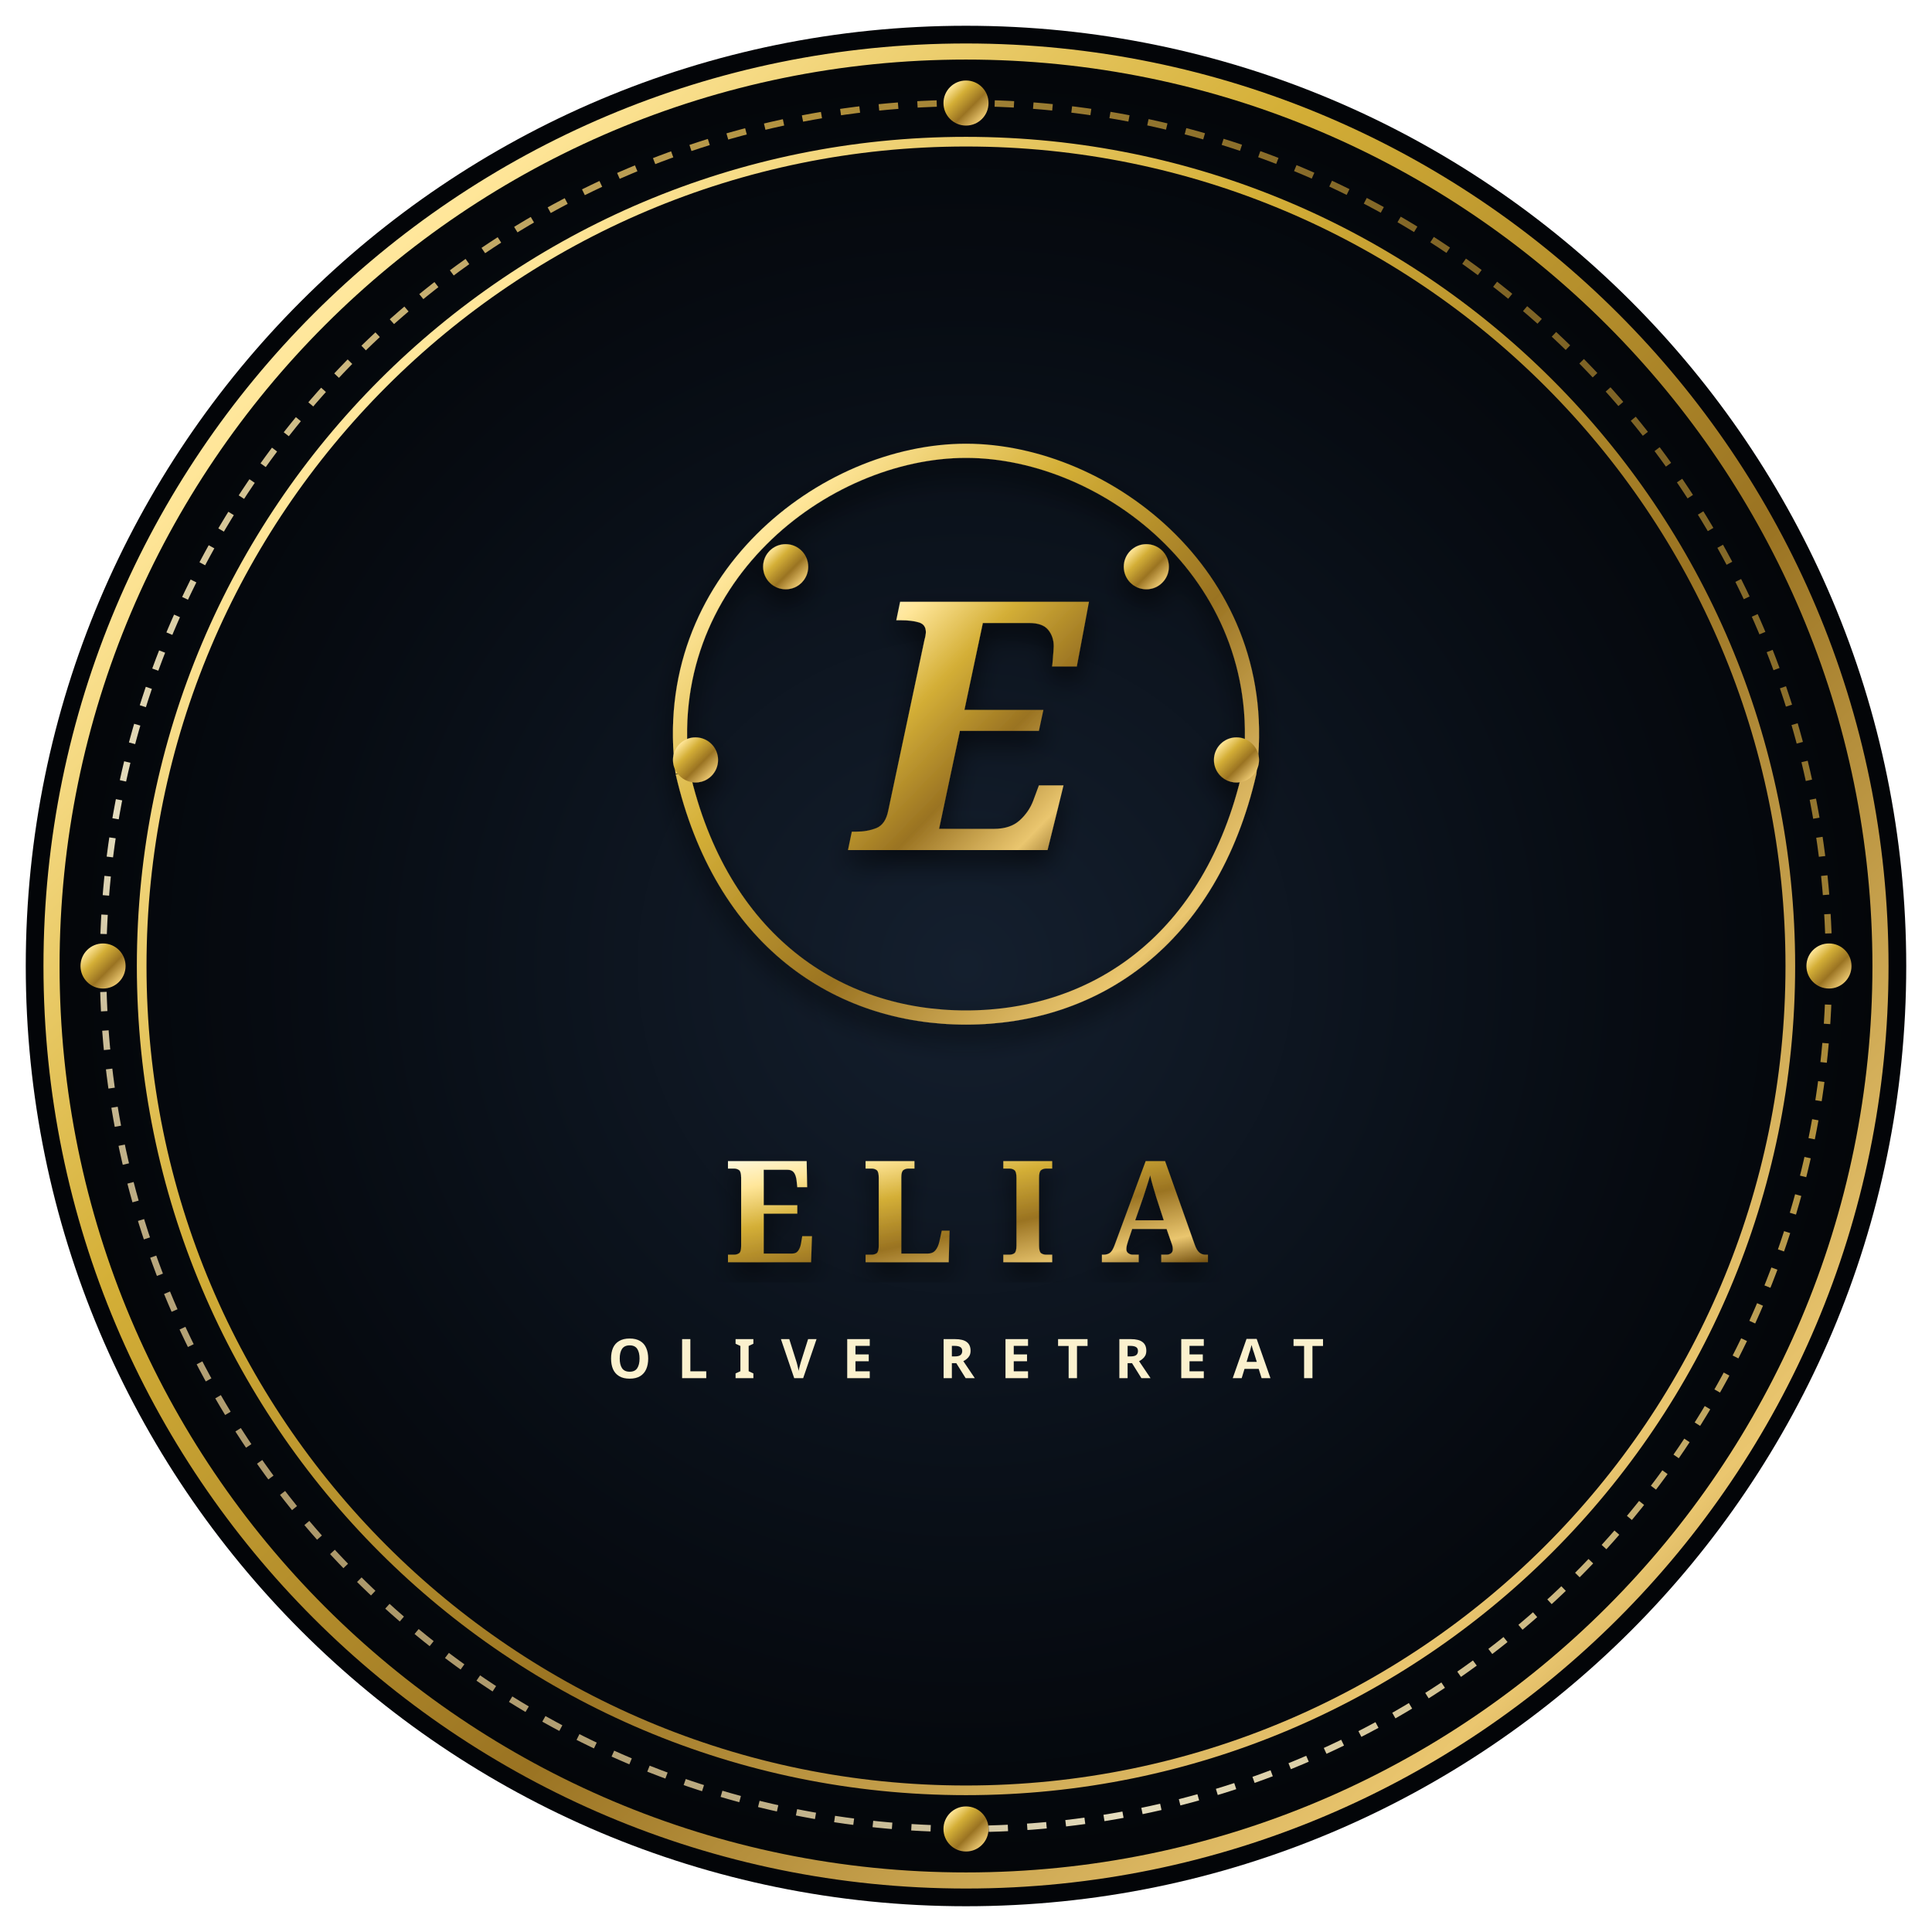
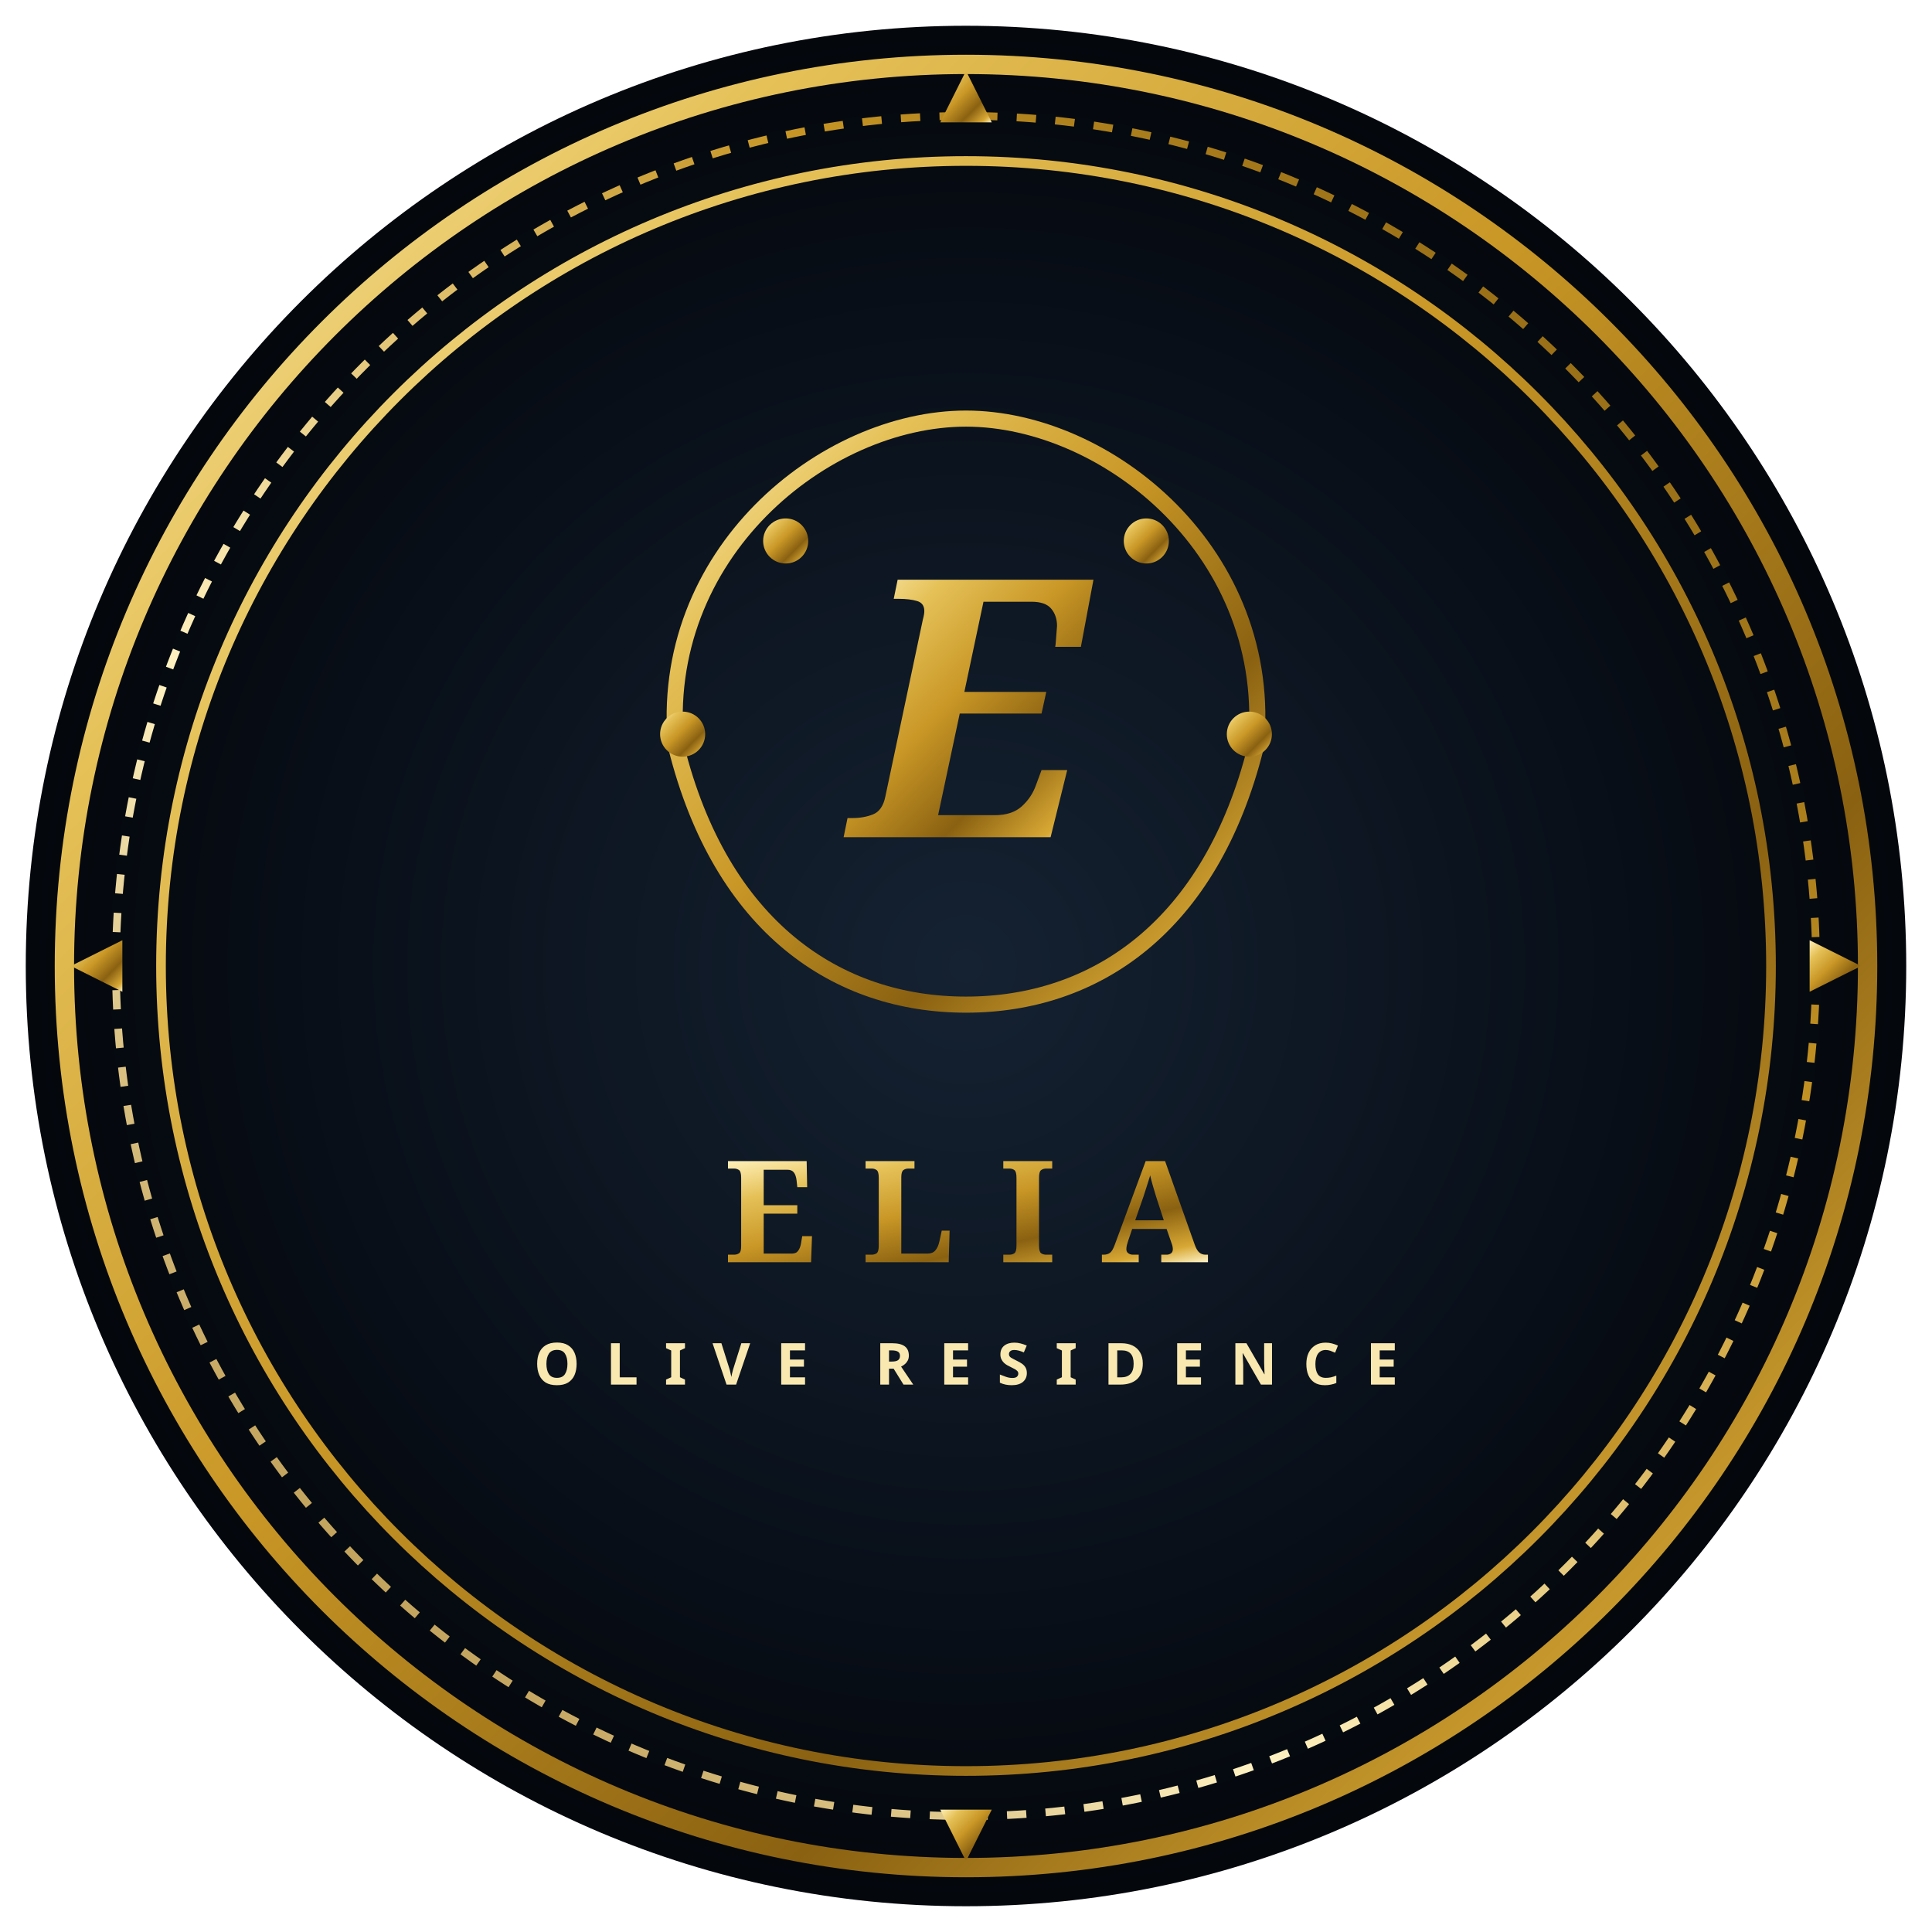
- <svg xmlns="http://www.w3.org/2000/svg" viewBox="0 0 300 300" width="100%" height="100%">
+ <svg xmlns="http://www.w3.org/2000/svg" viewBox="0 0 300 300" width="300" height="300">
  <defs>
-     <linearGradient id="d_gold3D" x1="0%" y1="0%" x2="100%" y2="100%">
-       <stop offset="0%" stop-color="#fff8db" />
-       <stop offset="15%" stop-color="#ffe699" />
-       <stop offset="35%" stop-color="#d4af37" />
-       <stop offset="60%" stop-color="#9a7322" />
-       <stop offset="85%" stop-color="#eac66f" />
-       <stop offset="100%" stop-color="#735010" />
+     <linearGradient id="goldLinear" x1="0%" y1="0%" x2="100%" y2="100%">
+       <stop offset="0%" stop-color="#fff0b8" />
+       <stop offset="20%" stop-color="#e5c158" />
+       <stop offset="45%" stop-color="#c99726" />
+       <stop offset="70%" stop-color="#8a6111" />
+       <stop offset="90%" stop-color="#d8a834" />
+       <stop offset="100%" stop-color="#fdf2c6" />
    </linearGradient>
-     <linearGradient id="d_goldSheen" x1="0%" y1="100%" x2="100%" y2="0%">
-       <stop offset="0%" stop-color="#805b18" />
-       <stop offset="30%" stop-color="#fdf3d1" />
-       <stop offset="70%" stop-color="#c59f42" />
-       <stop offset="100%" stop-color="#543c0f" />
+     <linearGradient id="goldRadial" x1="0%" y1="100%" x2="100%" y2="0%">
+       <stop offset="0%" stop-color="#9a6e18" />
+       <stop offset="35%" stop-color="#fff2c2" />
+       <stop offset="70%" stop-color="#c59424" />
+       <stop offset="100%" stop-color="#734f0c" />
    </linearGradient>
-     <filter id="d_emboss" x="-20%" y="-20%" width="140%" height="140%">
-       <feDropShadow dx="0" dy="2" stdDeviation="2" flood-color="#000000" flood-opacity="0.6" />
-     </filter>
-     <radialGradient id="d_darkGlow" cx="50%" cy="50%" r="50%">
-       <stop offset="0%" stop-color="#141f2e" />
-       <stop offset="70%" stop-color="#070c13" />
-       <stop offset="100%" stop-color="#030508" />
+     <radialGradient id="darkBg" cx="50%" cy="50%" r="50%">
+       <stop offset="0%" stop-color="#152232" />
+       <stop offset="65%" stop-color="#09101a" />
+       <stop offset="100%" stop-color="#04070c" />
    </radialGradient>
-     <radialGradient id="d_lightGlow" cx="50%" cy="50%" r="50%">
-       <stop offset="0%" stop-color="#ffffff" />
-       <stop offset="70%" stop-color="#faf7f0" />
-       <stop offset="100%" stop-color="#f0ebe0" />
+     <radialGradient id="emeraldBg" cx="50%" cy="50%" r="50%">
+       <stop offset="0%" stop-color="#1b4634" />
+       <stop offset="65%" stop-color="#0c251b" />
+       <stop offset="100%" stop-color="#05140e" />
    </radialGradient>
  </defs>
-   <circle cx="150" cy="150" r="146" fill="url(#d_darkGlow)" />
-   <circle cx="150" cy="150" r="142" fill="none" stroke="url(#d_gold3D)" stroke-width="2.5" />
-   <circle cx="150" cy="150" r="134" fill="none" stroke="url(#d_goldSheen)" stroke-width="1" stroke-dasharray="3 3" opacity="0.9" />
-   <circle cx="150" cy="150" r="128" fill="none" stroke="url(#d_gold3D)" stroke-width="1.5" />
-   <circle cx="150" cy="16" r="3.5" fill="url(#d_gold3D)" />
-   <circle cx="150" cy="284" r="3.5" fill="url(#d_gold3D)" />
-   <circle cx="16" cy="150" r="3.5" fill="url(#d_gold3D)" />
-   <circle cx="284" cy="150" r="3.5" fill="url(#d_gold3D)" />
-   <g transform="translate(150, 114)" filter="url(#d_emboss)">
-     <path d="M-44 6 C-48 -24 -22 -44 0 -44 C22 -44 48 -24 44 6 C38 32 20 44 0 44 C-20 44 -38 32 -44 6" fill="none" stroke="url(#d_gold3D)" stroke-width="2.2" />
-     <circle cx="-28" cy="-26" r="3.5" fill="url(#d_gold3D)" />
-     <circle cx="28" cy="-26" r="3.5" fill="url(#d_gold3D)" />
-     <circle cx="-42" cy="4" r="3.5" fill="url(#d_gold3D)" />
-     <circle cx="42" cy="4" r="3.5" fill="url(#d_gold3D)" />
-     <text x="0" y="18" font-family="'Cormorant Garamond', 'Cinzel', serif" font-size="54" font-style="italic" font-weight="700" fill="url(#d_gold3D)" text-anchor="middle">E</text>
+   <circle cx="150" cy="150" r="146" fill="url(#darkBg)" />
+   <circle cx="150" cy="150" r="140" fill="none" stroke="url(#goldLinear)" stroke-width="3" />
+   <circle cx="150" cy="150" r="132" fill="none" stroke="url(#goldRadial)" stroke-width="1.2" stroke-dasharray="3 3" />
+   <circle cx="150" cy="150" r="125" fill="none" stroke="url(#goldLinear)" stroke-width="1.5" />
+   <polygon points="150,11 154,19 146,19" fill="url(#goldLinear)" />
+   <polygon points="150,289 154,281 146,281" fill="url(#goldLinear)" />
+   <polygon points="11,150 19,154 19,146" fill="url(#goldLinear)" />
+   <polygon points="289,150 281,154 281,146" fill="url(#goldLinear)" />
+   <g transform="translate(150, 110)">
+     <path d="M-45 6 C-48 -24 -22 -45 0 -45 C22 -45 48 -24 45 6 C38 34 20 46 0 46 C-20 46 -38 34 -45 6" fill="none" stroke="url(#goldLinear)" stroke-width="2.5" />
+     <circle cx="-28" cy="-26" r="3.5" fill="url(#goldLinear)" />
+     <circle cx="28" cy="-26" r="3.5" fill="url(#goldLinear)" />
+     <circle cx="-44" cy="4" r="3.5" fill="url(#goldLinear)" />
+     <circle cx="44" cy="4" r="3.5" fill="url(#goldLinear)" />
+     <text x="0" y="20" font-family="'Cormorant Garamond', Georgia, serif" font-size="56" font-style="italic" font-weight="700" fill="url(#goldLinear)" text-anchor="middle">E</text>
  </g>
-   <text x="150" y="196" font-family="'Cinzel', serif" font-size="22" font-weight="700" fill="url(#d_gold3D)" text-anchor="middle" letter-spacing="7" filter="url(#d_emboss)">ELIA</text>
-   <text x="150" y="214" font-family="'Plus Jakarta Sans', sans-serif" font-size="8.5" font-weight="700" fill="#fbf1ce" text-anchor="middle" letter-spacing="4">OLIVE RETREAT</text>
+   <text x="150" y="196" font-family="'Cinzel', Georgia, serif" font-size="22" font-weight="700" fill="url(#goldLinear)" text-anchor="middle" letter-spacing="7">ELIA</text>
+   <text x="150" y="215" font-family="'Plus Jakarta Sans', sans-serif" font-size="9" font-weight="700" fill="#f9e8af" text-anchor="middle" letter-spacing="4">OLIVE RESIDENCE</text>
</svg>
